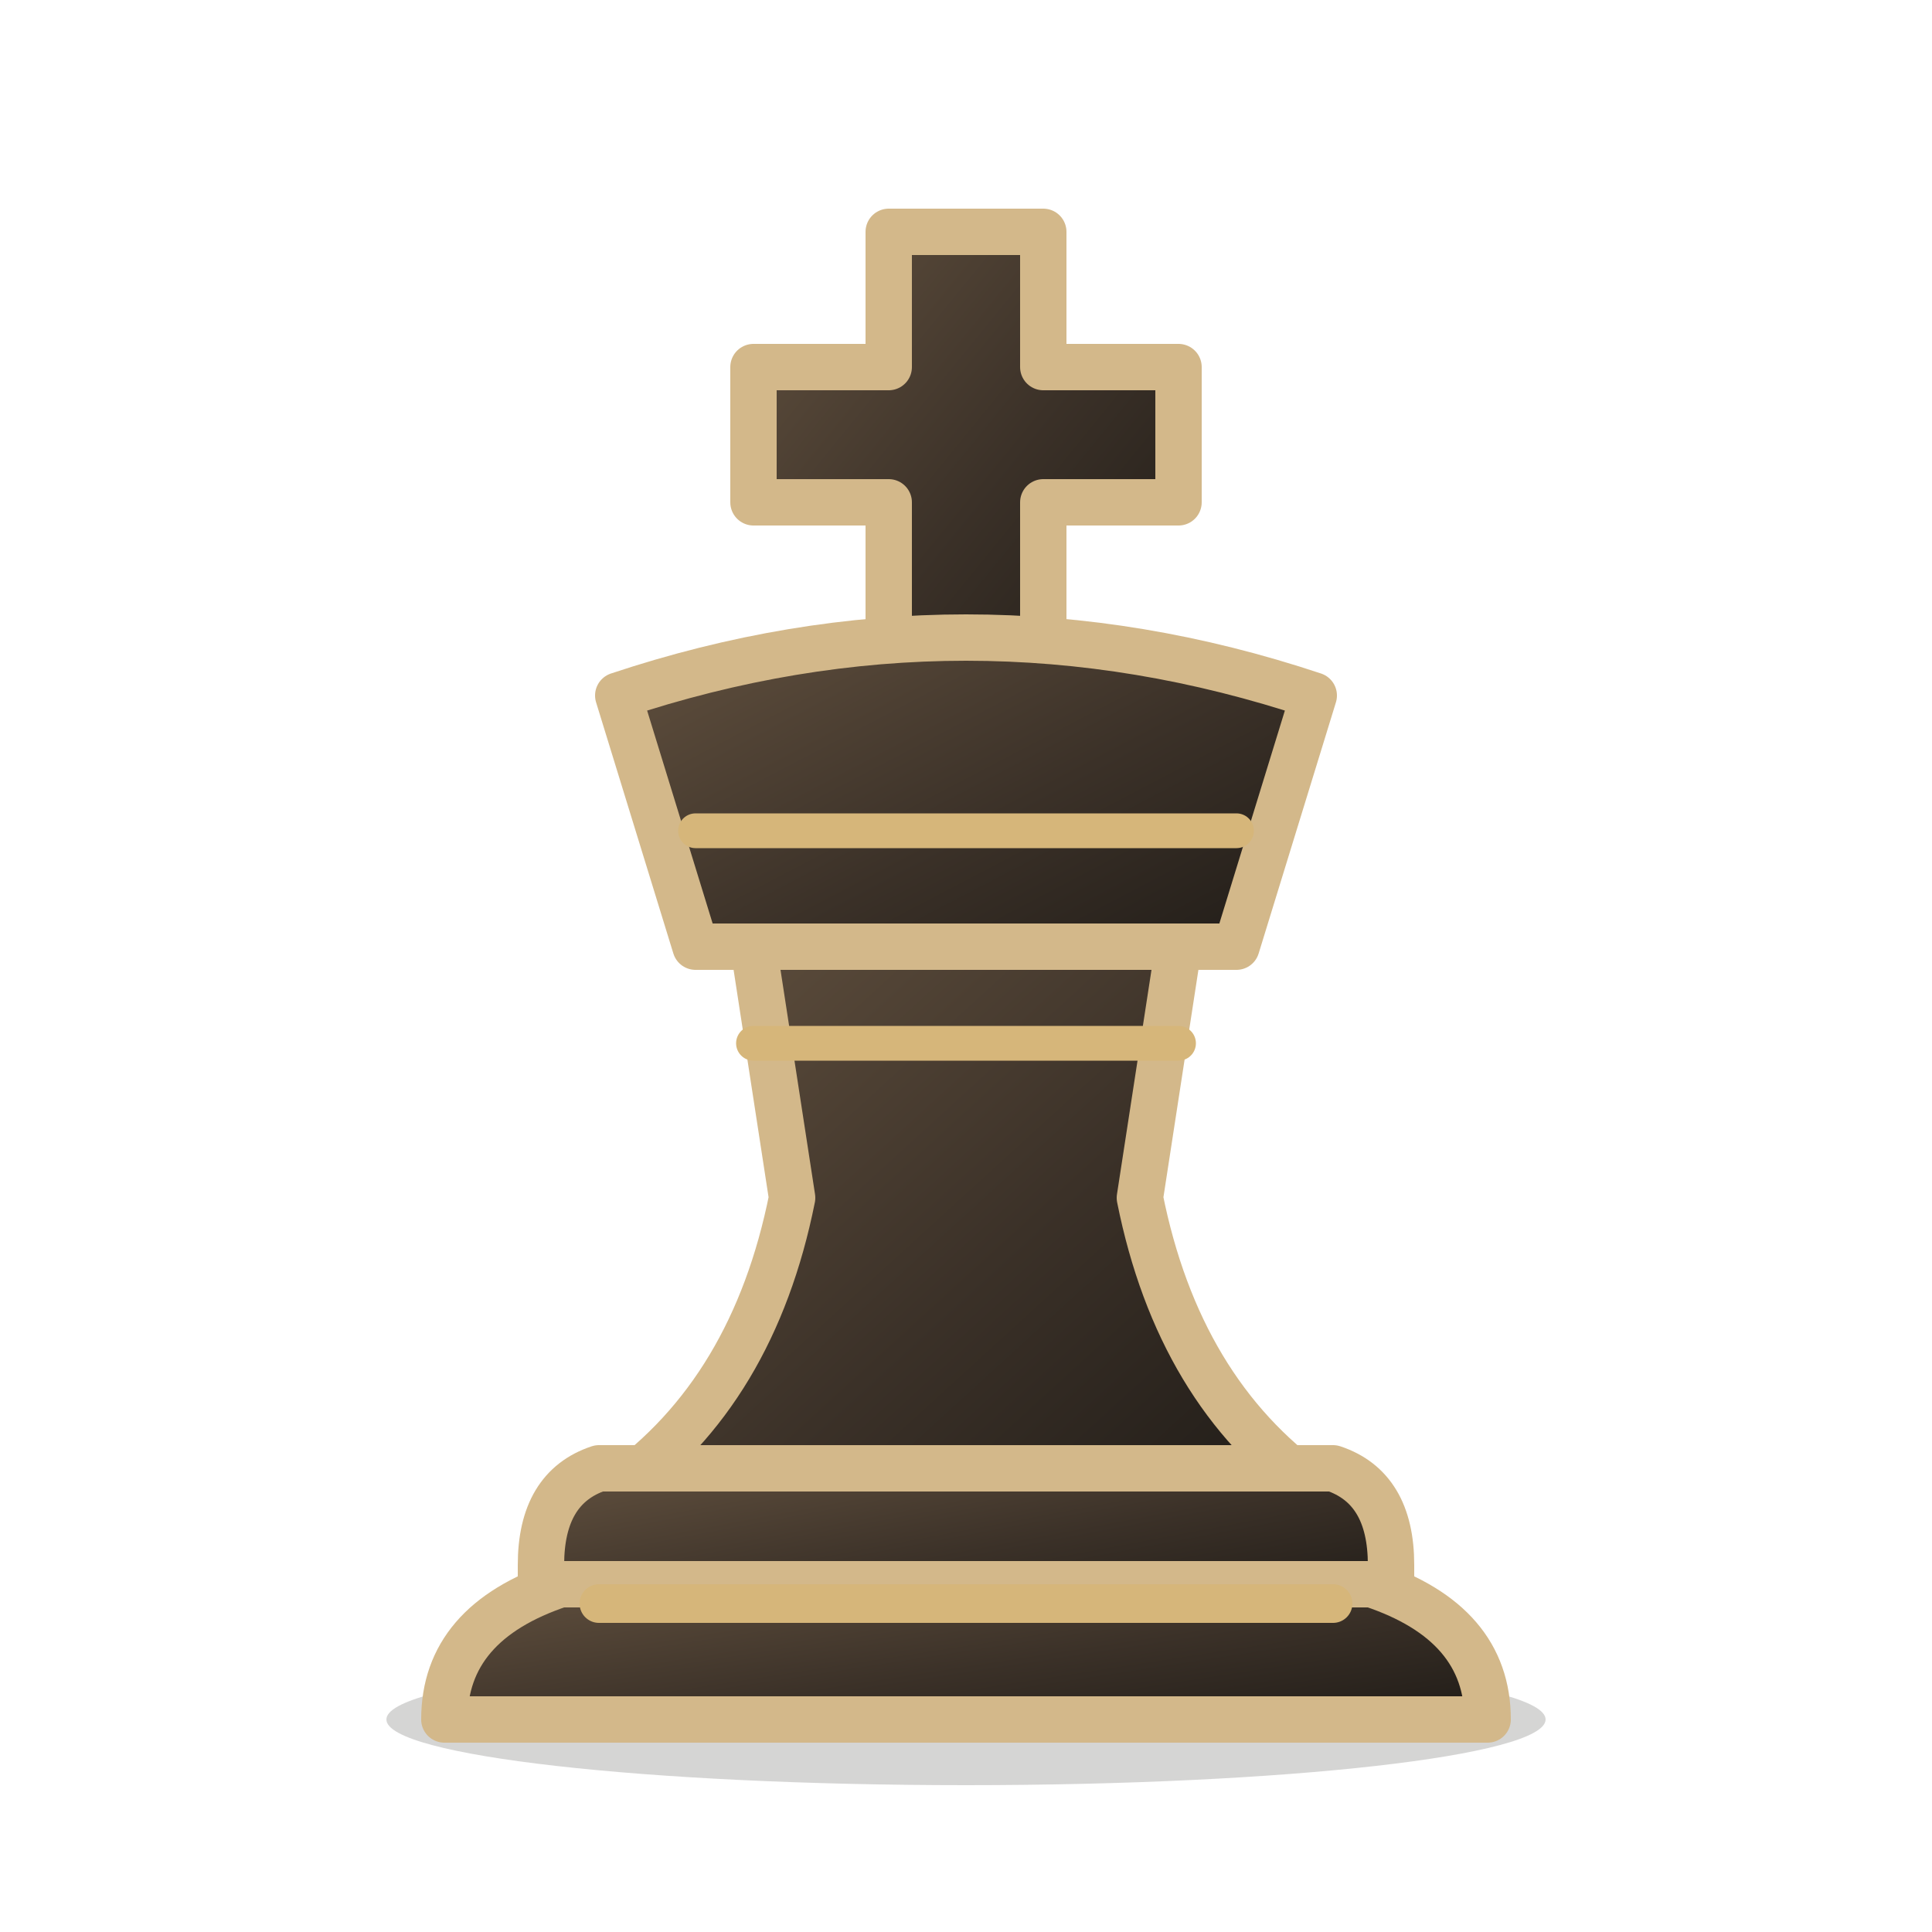
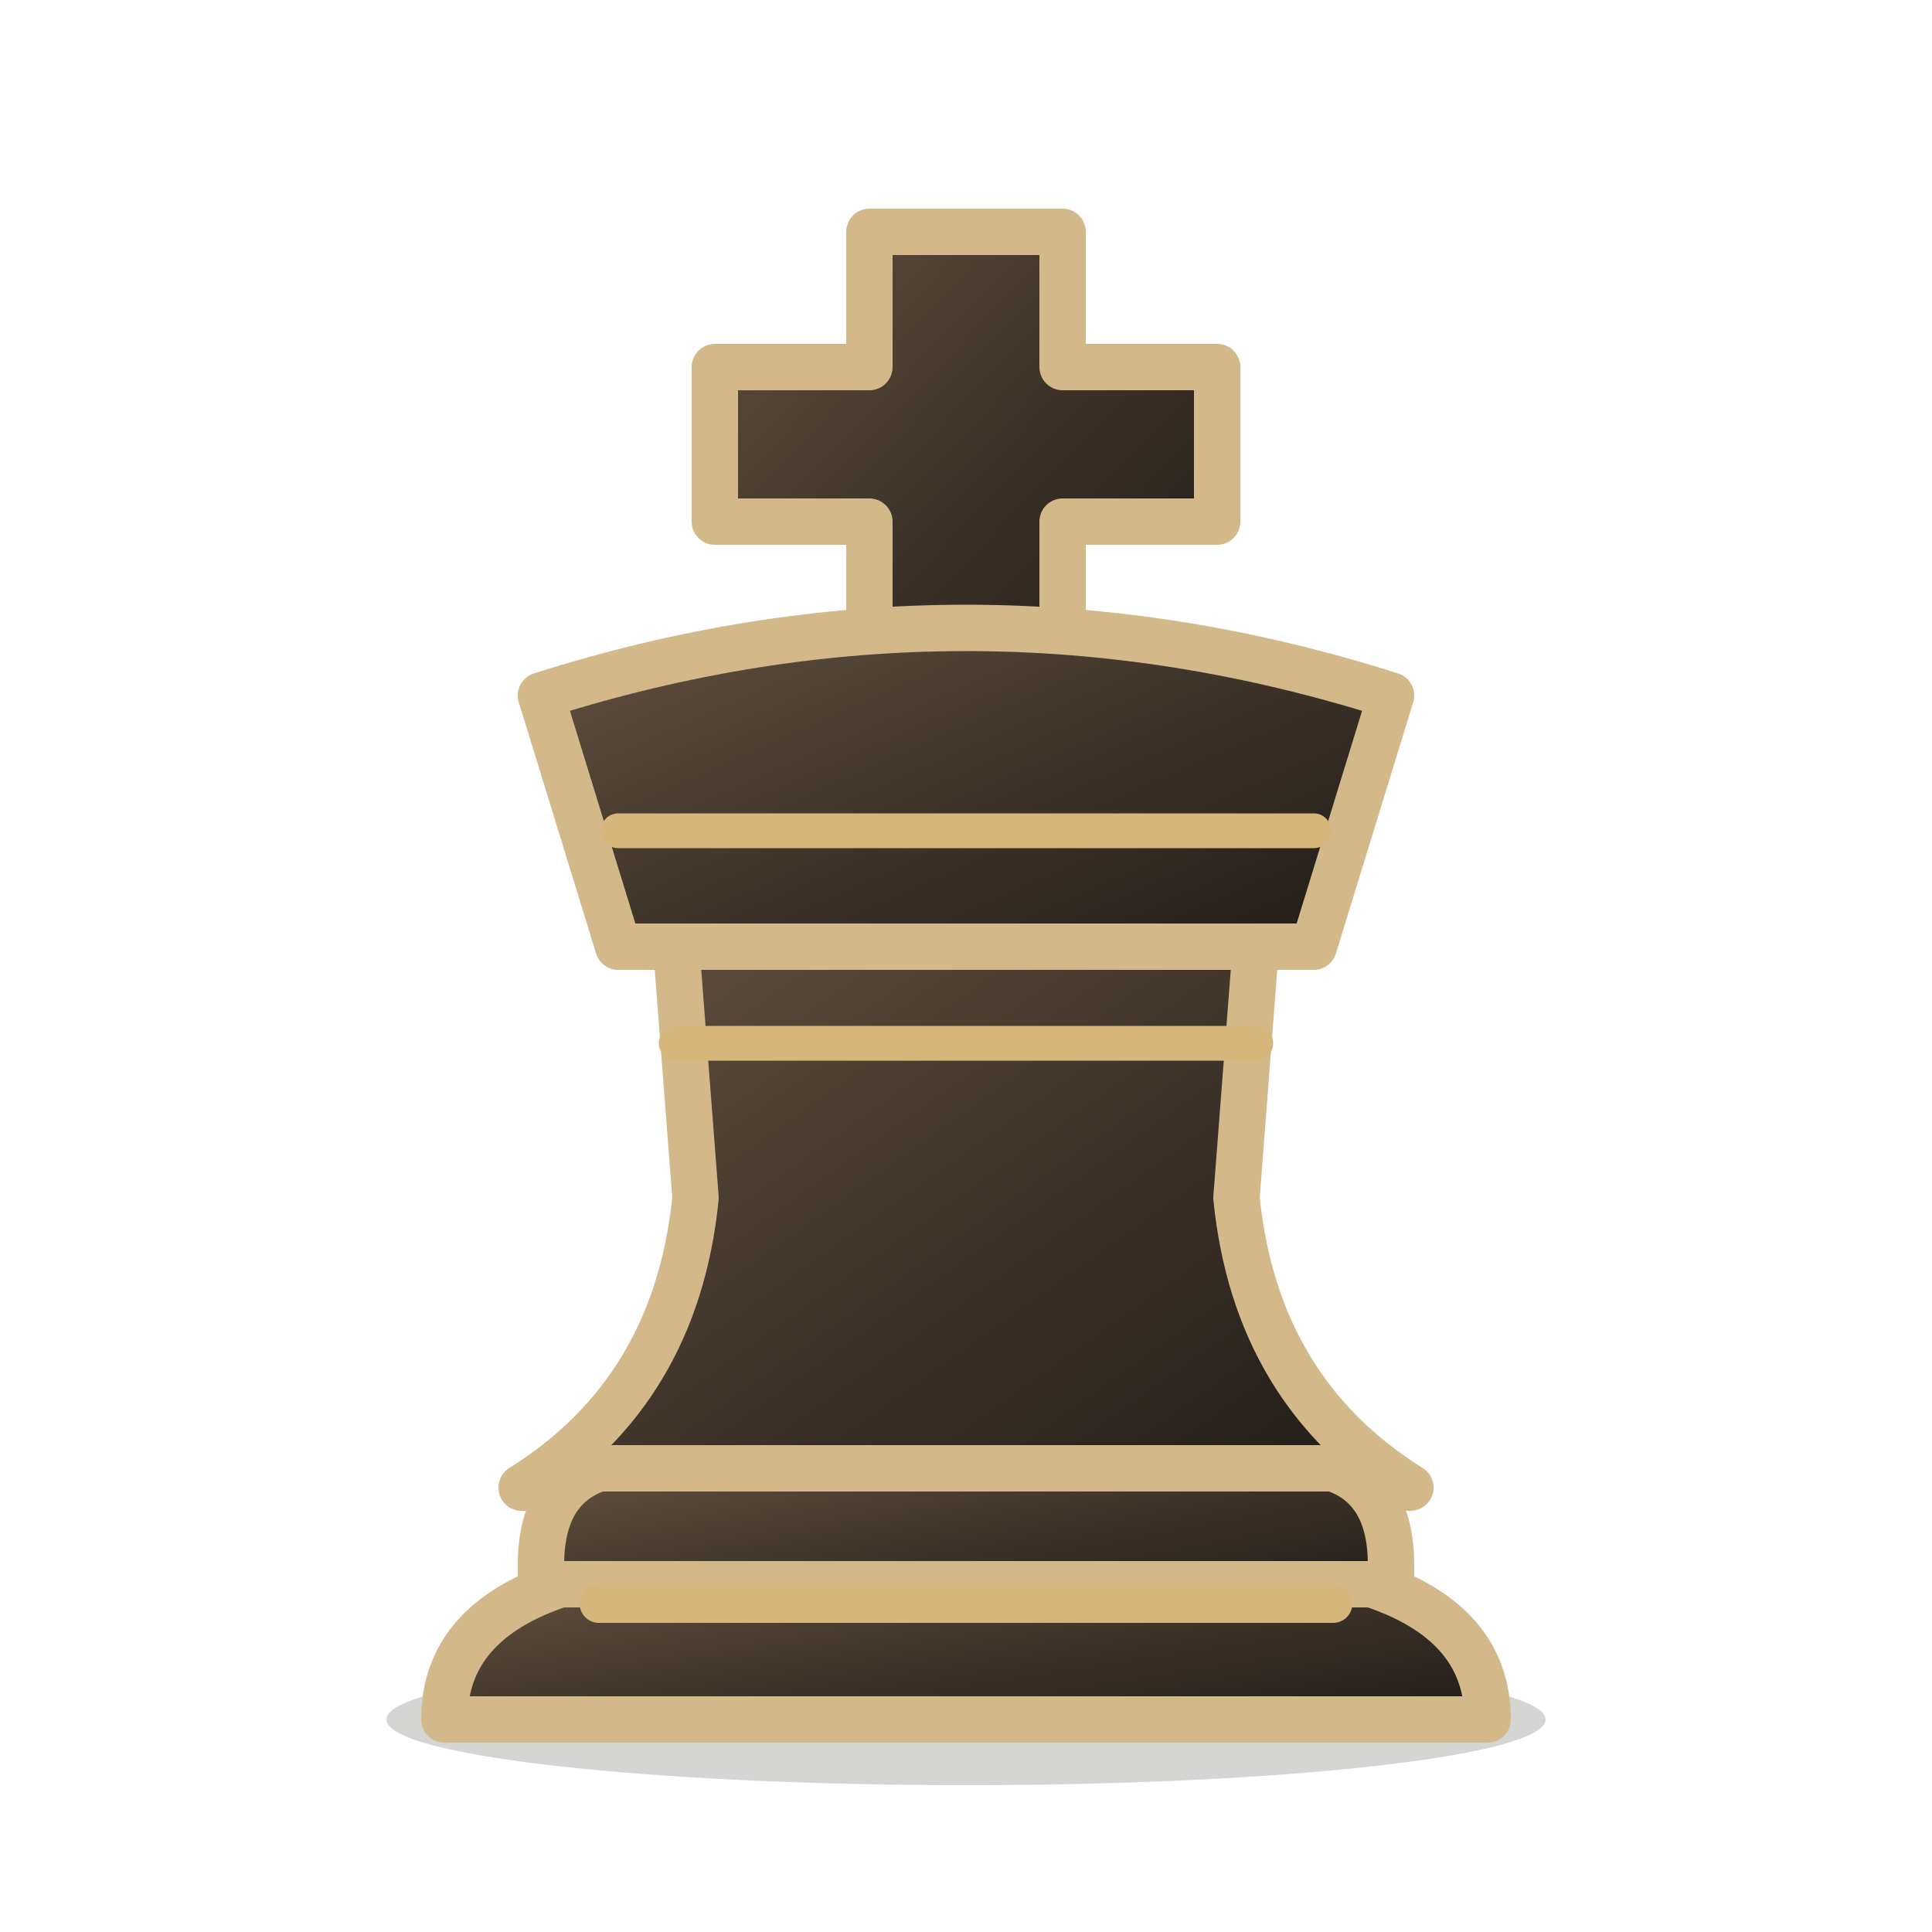
<svg xmlns="http://www.w3.org/2000/svg" viewBox="0 0 100 100">
  <defs>
    <linearGradient id="body" x1="0" y1="0" x2="1" y2=".85">
      <stop stop-color="#62513f" />
      <stop offset=".6" stop-color="#3b3128" />
      <stop offset="1" stop-color="#241f1a" />
    </linearGradient>
  </defs>
  <ellipse cx="50" cy="89" rx="30" ry="3.4" fill="#181510" opacity=".18" />
  <g fill="url(#body)" stroke="#d3b88a" stroke-width="2.4" stroke-linecap="round" stroke-linejoin="round">
-     <path d="M46 12 H54 V19 H61 V26 H54 V35 H46 V26 H39 V19 H46Z" />
-     <path d="M32 36 Q50 30 68 36 L64 49 H36Z" />
-     <path d="M39 49 H61 L59 62 Q61 72 68 77 H32 Q39 72 41 62Z" />
-     <path d="M36 43H64 M39 54H61" class="detail" />
+     <path d="M45 12 H55 V19 H63 V27 H55 V35 H45 V27 H37 V19 H45Z" />
+     <path d="M28 36 Q50 29 72 36 L68 49 H32Z" />
+     <path d="M35 49 H65 L64 62 Q65 72 73 77 H27 Q35 72 36 62Z" />
+     <path d="M32 43H68 M35 54H65" class="detail" />
    <path d="M31 76 H69 Q72 77 72 81 V83 H28 V81 Q28 77 31 76Z" />
    <path d="M29 82 H71 Q77 84 77 89 H23 Q23 84 29 82Z" />
    <path d="M31 83H69" fill="none" stroke="#d6b67a" stroke-width="2" />
  </g>
  <style>.detail{fill:none;stroke:#d6b67a;stroke-width:1.8}.cut{fill:none;stroke:#d3b88a;stroke-width:3}</style>
</svg>
